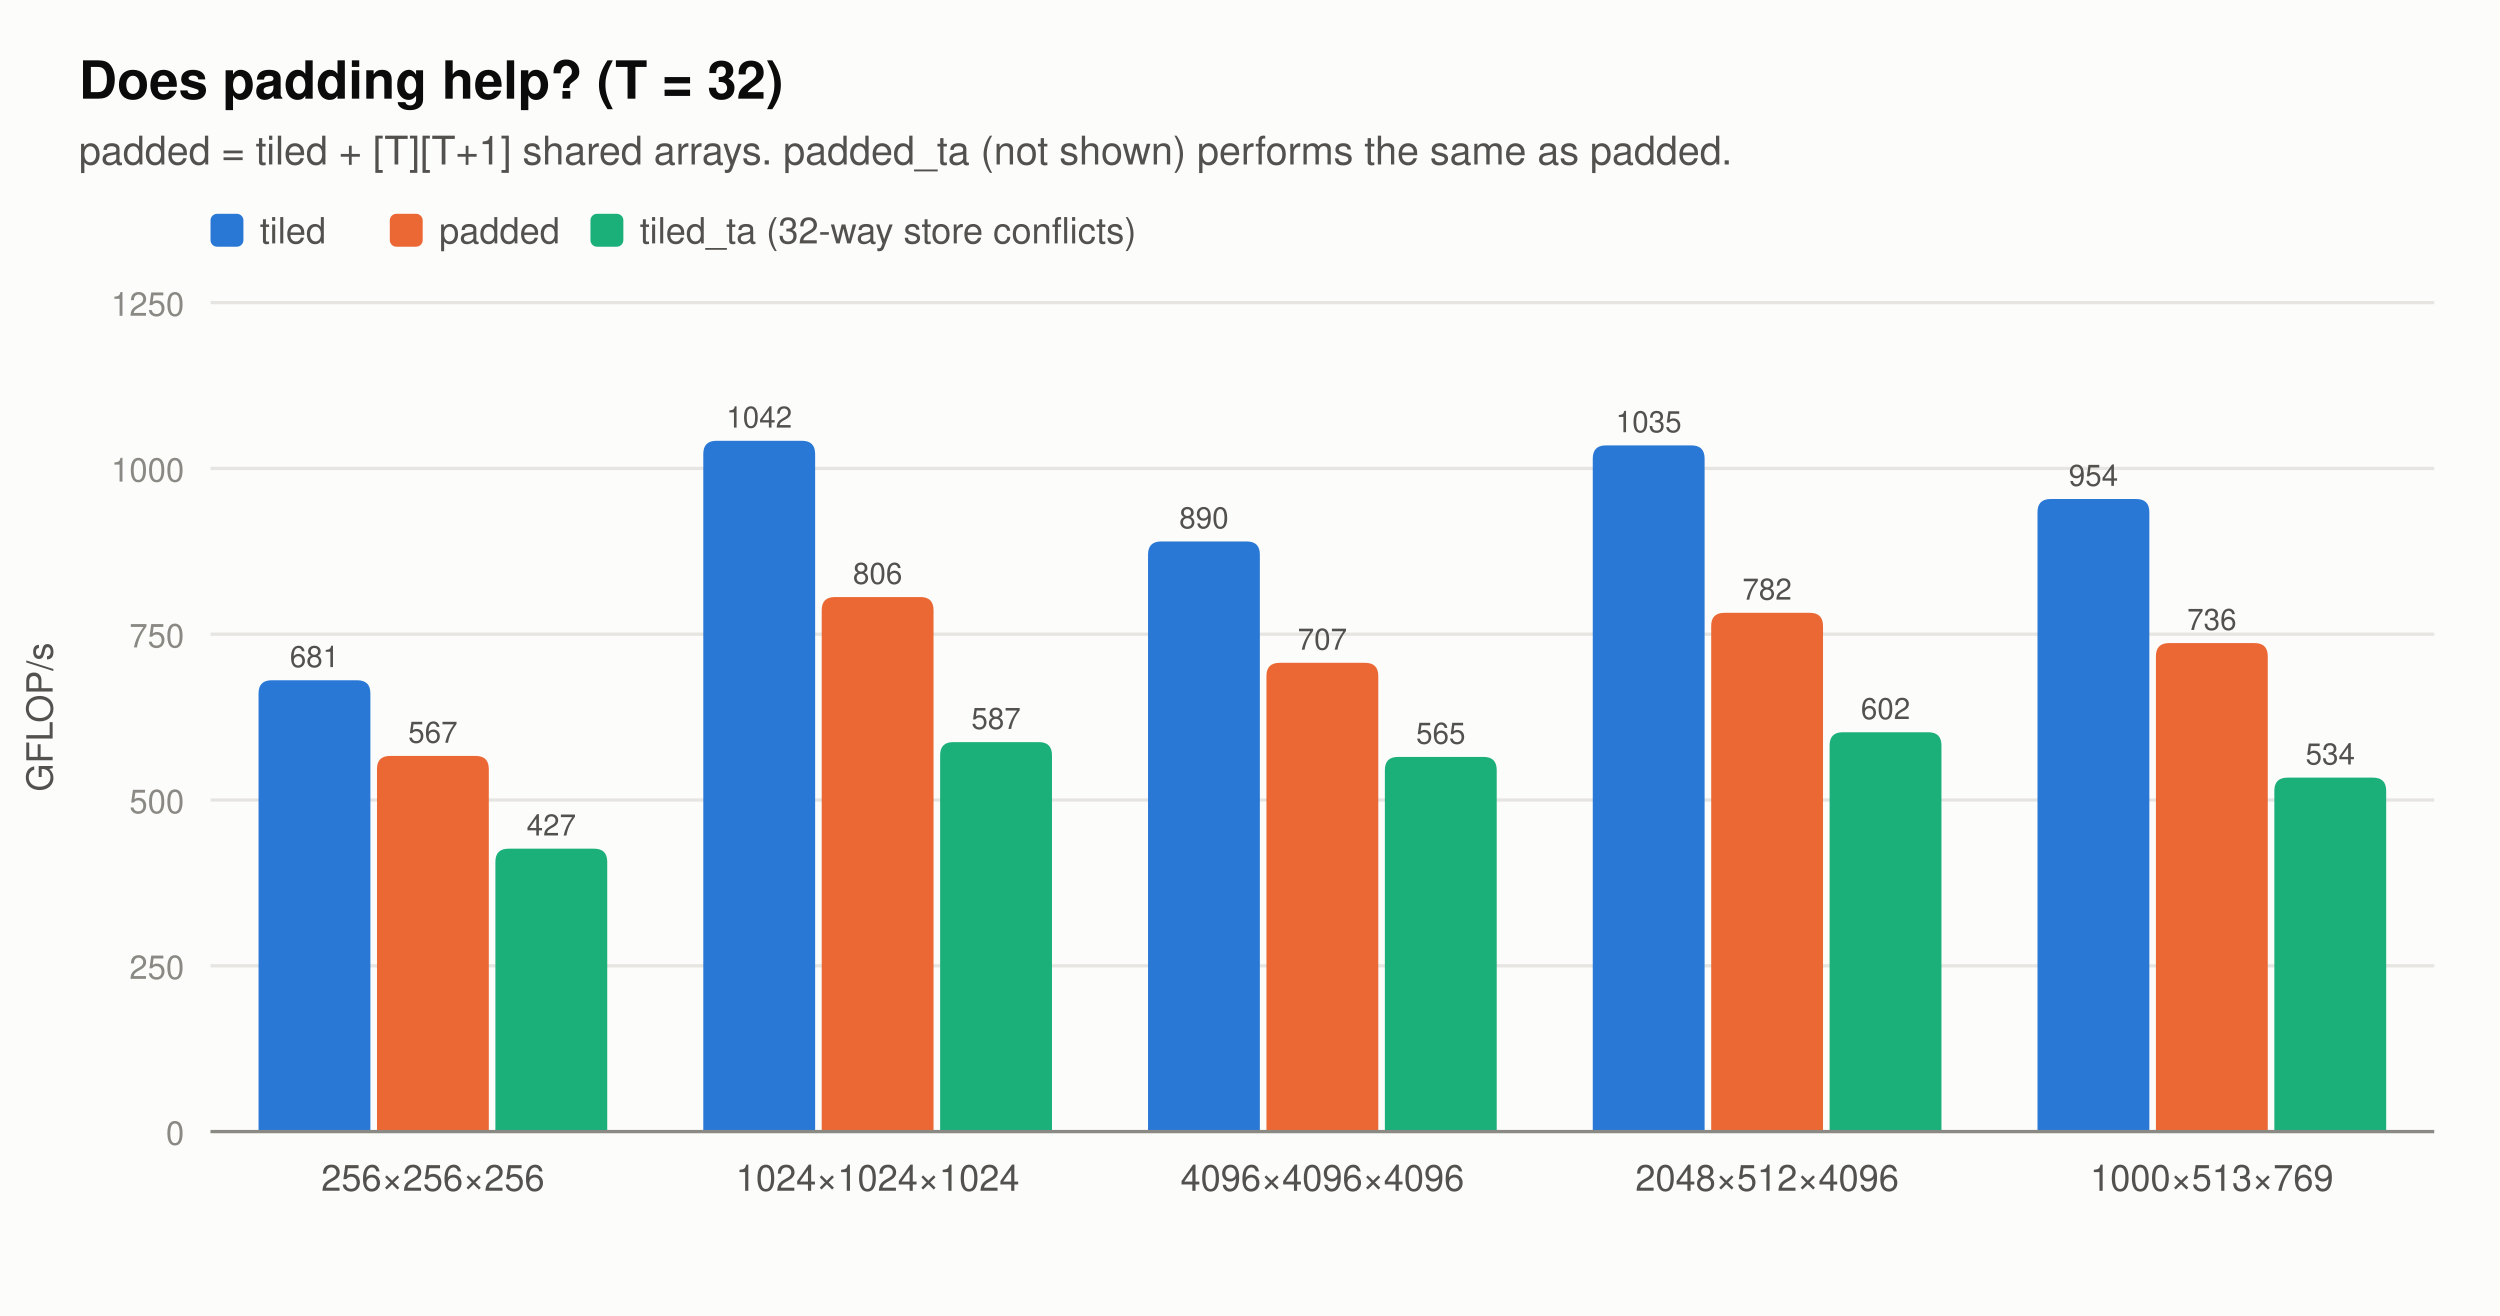
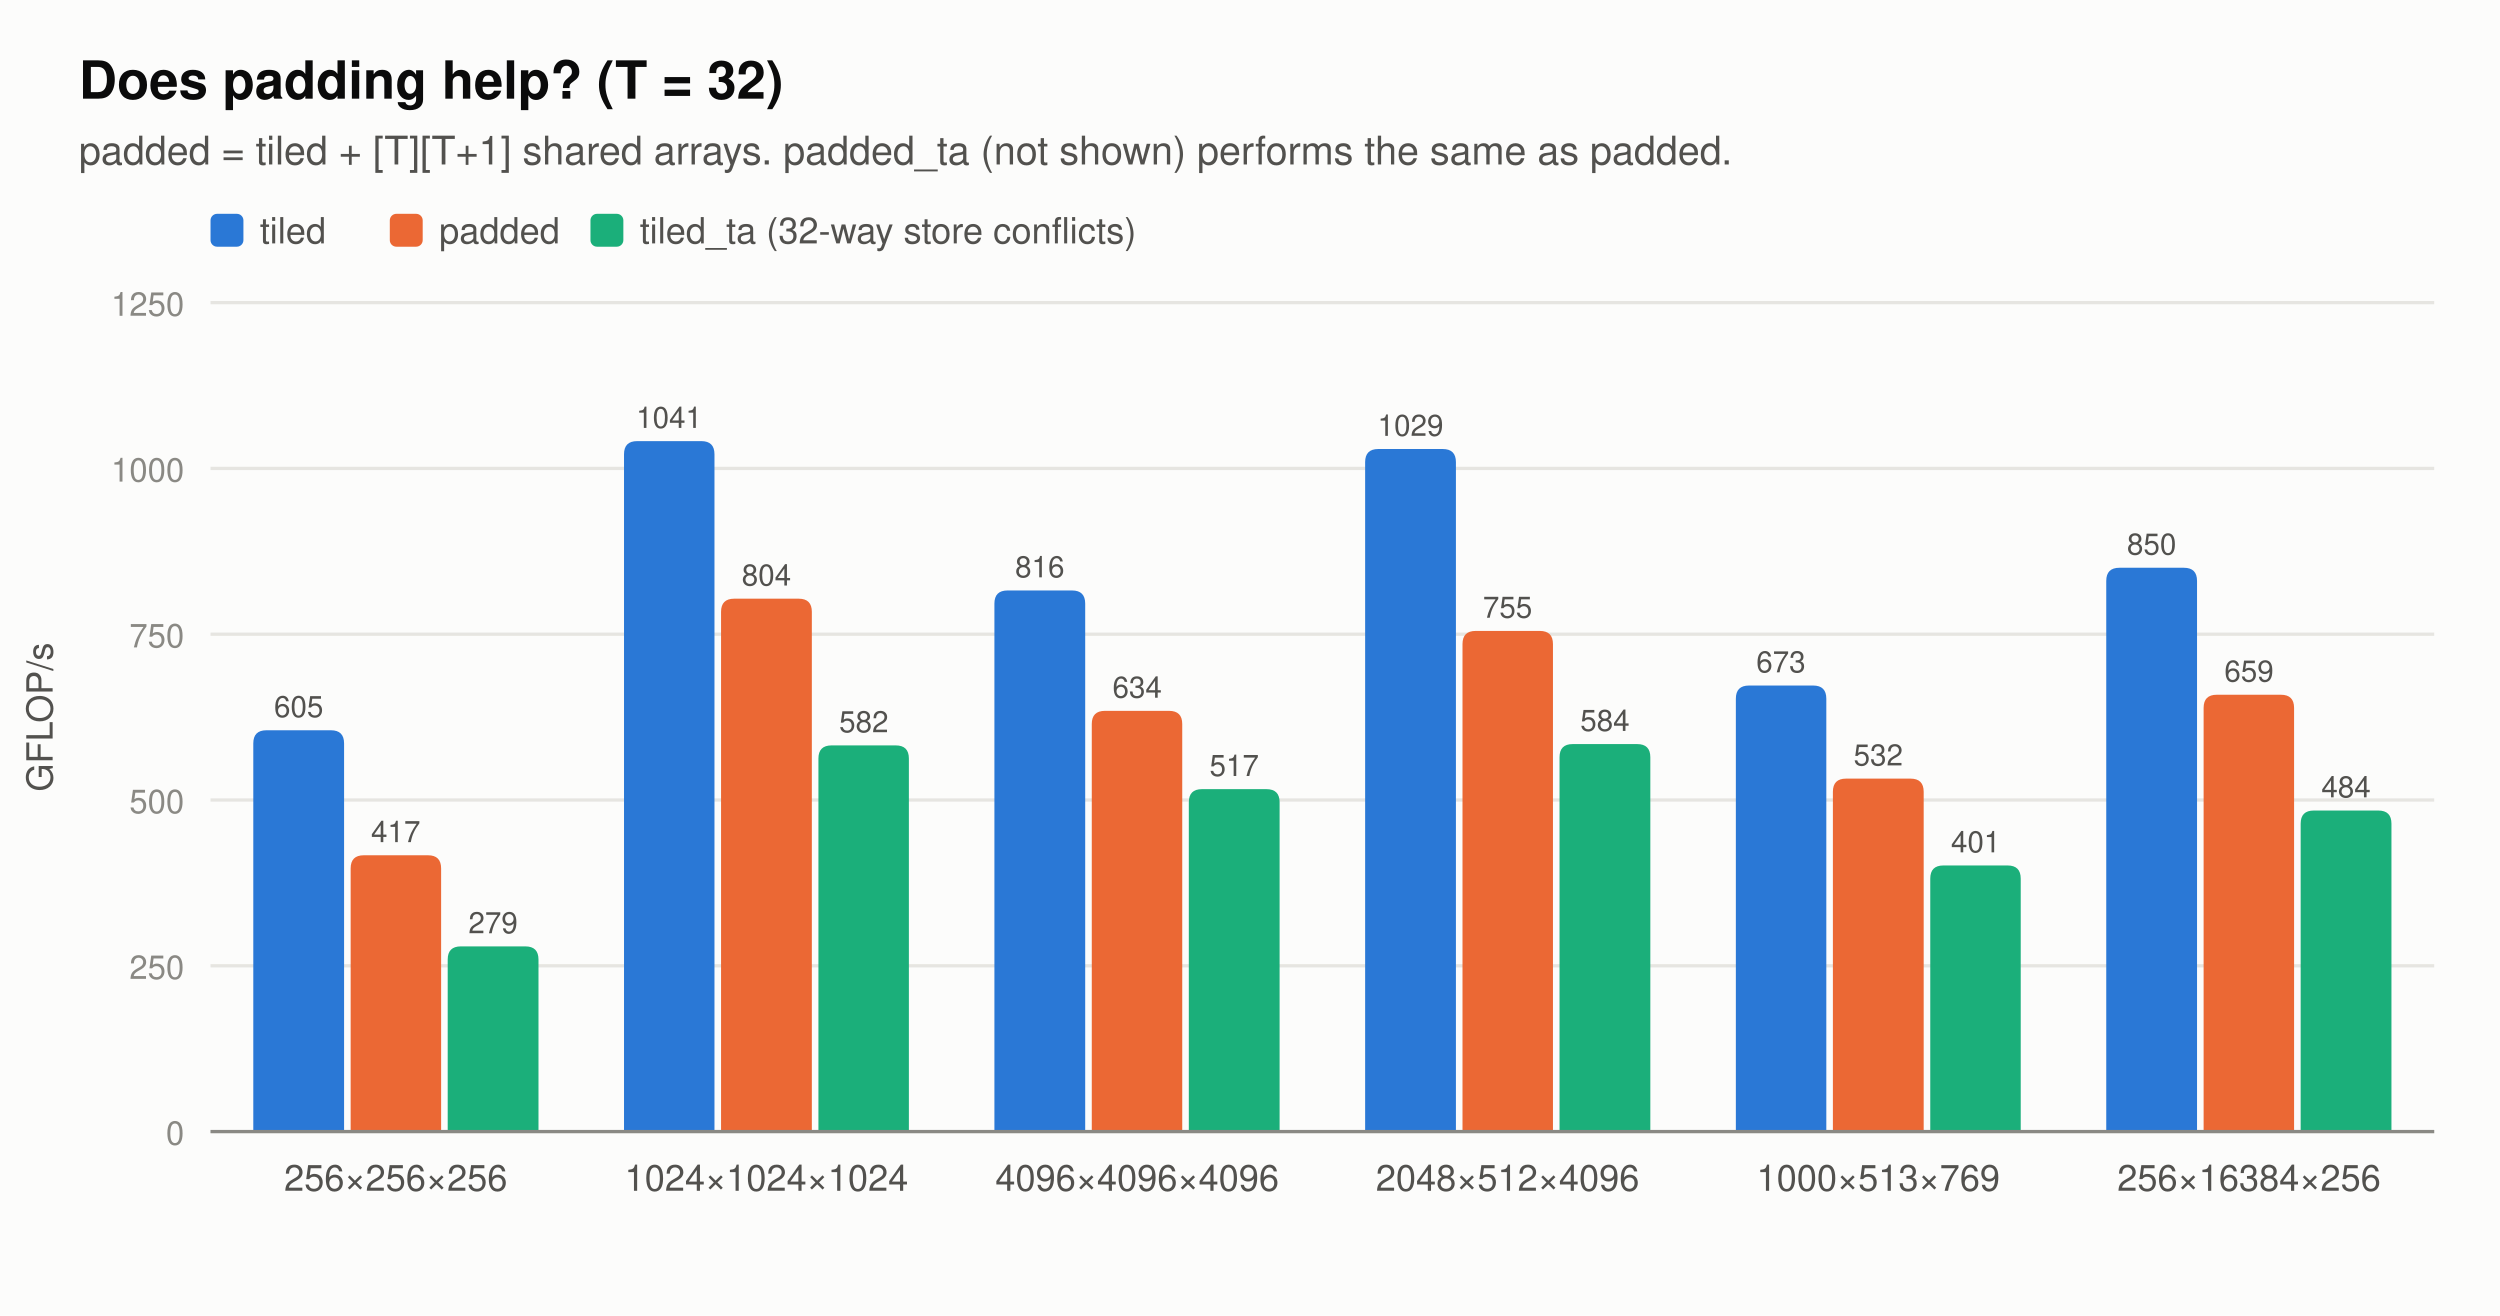
<svg xmlns="http://www.w3.org/2000/svg" width="760" height="400" viewBox="0 0 760 400">
  <rect width="100%" height="100%" fill="#fcfcfb" />
  <text x="24.0" y="30.0" font-family="Helvetica, Arial, sans-serif" font-size="16" fill="#0b0b0b" text-anchor="start" font-weight="600">Does padding help? (T = 32)</text>
  <text x="24.0" y="50.0" font-family="Helvetica, Arial, sans-serif" font-size="12" fill="#52514e" text-anchor="start" font-weight="400">padded = tiled + [T][T+1] shared arrays. padded_ta (not shown) performs the same as padded.</text>
  <rect x="64" y="65" width="10" height="10" rx="2" fill="#2a78d6" />
  <text x="79.0" y="74.0" font-family="Helvetica, Arial, sans-serif" font-size="11" fill="#52514e" text-anchor="start" font-weight="400">tiled</text>
  <rect x="118.5" y="65" width="10" height="10" rx="2" fill="#eb6834" />
  <text x="133.5" y="74.0" font-family="Helvetica, Arial, sans-serif" font-size="11" fill="#52514e" text-anchor="start" font-weight="400">padded</text>
  <rect x="179.5" y="65" width="10" height="10" rx="2" fill="#1baf7a" />
  <text x="194.5" y="74.0" font-family="Helvetica, Arial, sans-serif" font-size="11" fill="#52514e" text-anchor="start" font-weight="400">tiled_ta (32-way store conflicts)</text>
  <line x1="64" x2="740" y1="344.0" y2="344.0" stroke="#e6e5e1" stroke-width="1" />
  <text x="56.0" y="348.0" font-family="Helvetica, Arial, sans-serif" font-size="10" fill="#8a8984" text-anchor="end" font-weight="400">0</text>
  <line x1="64" x2="740" y1="293.6" y2="293.6" stroke="#e6e5e1" stroke-width="1" />
  <text x="56.0" y="297.6" font-family="Helvetica, Arial, sans-serif" font-size="10" fill="#8a8984" text-anchor="end" font-weight="400">250</text>
  <line x1="64" x2="740" y1="243.2" y2="243.2" stroke="#e6e5e1" stroke-width="1" />
  <text x="56.0" y="247.2" font-family="Helvetica, Arial, sans-serif" font-size="10" fill="#8a8984" text-anchor="end" font-weight="400">500</text>
  <line x1="64" x2="740" y1="192.8" y2="192.8" stroke="#e6e5e1" stroke-width="1" />
  <text x="56.0" y="196.8" font-family="Helvetica, Arial, sans-serif" font-size="10" fill="#8a8984" text-anchor="end" font-weight="400">750</text>
  <line x1="64" x2="740" y1="142.4" y2="142.4" stroke="#e6e5e1" stroke-width="1" />
  <text x="56.0" y="146.4" font-family="Helvetica, Arial, sans-serif" font-size="10" fill="#8a8984" text-anchor="end" font-weight="400">1000</text>
  <line x1="64" x2="740" y1="92.0" y2="92.0" stroke="#e6e5e1" stroke-width="1" />
  <text x="56.0" y="96.0" font-family="Helvetica, Arial, sans-serif" font-size="10" fill="#8a8984" text-anchor="end" font-weight="400">1250</text>
  <text x="16.0" y="218.0" font-family="Helvetica, Arial, sans-serif" font-size="11" fill="#52514e" text-anchor="middle" font-weight="400" transform="rotate(-90 16 218.0)">GFLOP/s</text>
-   <path d="M78.6,344.0 V210.8 Q78.6,206.8 82.6,206.8 H108.6 Q112.6,206.8 112.6,210.8 V344.0 Z" fill="#2a78d6" />
-   <text x="95.6" y="202.8" font-family="Helvetica, Arial, sans-serif" font-size="9" fill="#52514e" text-anchor="middle" font-weight="400">681</text>
-   <path d="M114.6,344.0 V233.8 Q114.6,229.8 118.6,229.8 H144.6 Q148.6,229.8 148.6,233.8 V344.0 Z" fill="#eb6834" />
-   <text x="131.6" y="225.8" font-family="Helvetica, Arial, sans-serif" font-size="9" fill="#52514e" text-anchor="middle" font-weight="400">567</text>
-   <path d="M150.6,344.0 V262.0 Q150.6,258.0 154.6,258.0 H180.6 Q184.6,258.0 184.6,262.0 V344.0 Z" fill="#1baf7a" />
-   <text x="167.6" y="254.0" font-family="Helvetica, Arial, sans-serif" font-size="9" fill="#52514e" text-anchor="middle" font-weight="400">427</text>
-   <text x="131.6" y="362.0" font-family="Helvetica, Arial, sans-serif" font-size="11" fill="#52514e" text-anchor="middle" font-weight="400">256×256×256</text>
-   <path d="M213.8,344.0 V138.0 Q213.8,134.0 217.8,134.0 H243.8 Q247.8,134.0 247.8,138.0 V344.0 Z" fill="#2a78d6" />
-   <text x="230.8" y="130.0" font-family="Helvetica, Arial, sans-serif" font-size="9" fill="#52514e" text-anchor="middle" font-weight="400">1042</text>
-   <path d="M249.8,344.0 V185.5 Q249.8,181.5 253.8,181.5 H279.8 Q283.8,181.5 283.8,185.5 V344.0 Z" fill="#eb6834" />
-   <text x="266.8" y="177.5" font-family="Helvetica, Arial, sans-serif" font-size="9" fill="#52514e" text-anchor="middle" font-weight="400">806</text>
-   <path d="M285.8,344.0 V229.6 Q285.8,225.6 289.8,225.6 H315.8 Q319.8,225.6 319.8,229.6 V344.0 Z" fill="#1baf7a" />
-   <text x="302.8" y="221.6" font-family="Helvetica, Arial, sans-serif" font-size="9" fill="#52514e" text-anchor="middle" font-weight="400">587</text>
-   <text x="266.8" y="362.0" font-family="Helvetica, Arial, sans-serif" font-size="11" fill="#52514e" text-anchor="middle" font-weight="400">1024×1024×1024</text>
-   <path d="M349.0,344.0 V168.6 Q349.0,164.6 353.0,164.6 H379.0 Q383.0,164.6 383.0,168.6 V344.0 Z" fill="#2a78d6" />
-   <text x="366.0" y="160.6" font-family="Helvetica, Arial, sans-serif" font-size="9" fill="#52514e" text-anchor="middle" font-weight="400">890</text>
-   <path d="M385.0,344.0 V205.5 Q385.0,201.5 389.0,201.5 H415.0 Q419.0,201.5 419.0,205.5 V344.0 Z" fill="#eb6834" />
-   <text x="402.0" y="197.5" font-family="Helvetica, Arial, sans-serif" font-size="9" fill="#52514e" text-anchor="middle" font-weight="400">707</text>
-   <path d="M421.0,344.0 V234.1 Q421.0,230.1 425.0,230.1 H451.0 Q455.0,230.1 455.0,234.1 V344.0 Z" fill="#1baf7a" />
-   <text x="438.0" y="226.1" font-family="Helvetica, Arial, sans-serif" font-size="9" fill="#52514e" text-anchor="middle" font-weight="400">565</text>
-   <text x="402.0" y="362.0" font-family="Helvetica, Arial, sans-serif" font-size="11" fill="#52514e" text-anchor="middle" font-weight="400">4096×4096×4096</text>
-   <path d="M484.2,344.0 V139.4 Q484.2,135.4 488.2,135.4 H514.2 Q518.2,135.4 518.2,139.4 V344.0 Z" fill="#2a78d6" />
-   <text x="501.2" y="131.4" font-family="Helvetica, Arial, sans-serif" font-size="9" fill="#52514e" text-anchor="middle" font-weight="400">1035</text>
-   <path d="M520.2,344.0 V190.3 Q520.2,186.3 524.2,186.3 H550.2 Q554.2,186.3 554.2,190.3 V344.0 Z" fill="#eb6834" />
-   <text x="537.2" y="182.3" font-family="Helvetica, Arial, sans-serif" font-size="9" fill="#52514e" text-anchor="middle" font-weight="400">782</text>
-   <path d="M556.2,344.0 V226.6 Q556.2,222.6 560.2,222.6 H586.2 Q590.2,222.6 590.2,226.6 V344.0 Z" fill="#1baf7a" />
-   <text x="573.2" y="218.6" font-family="Helvetica, Arial, sans-serif" font-size="9" fill="#52514e" text-anchor="middle" font-weight="400">602</text>
-   <text x="537.2" y="362.0" font-family="Helvetica, Arial, sans-serif" font-size="11" fill="#52514e" text-anchor="middle" font-weight="400">2048×512×4096</text>
-   <path d="M619.4,344.0 V155.7 Q619.4,151.7 623.4,151.7 H649.4 Q653.4,151.7 653.4,155.7 V344.0 Z" fill="#2a78d6" />
-   <text x="636.4" y="147.7" font-family="Helvetica, Arial, sans-serif" font-size="9" fill="#52514e" text-anchor="middle" font-weight="400">954</text>
-   <path d="M655.4,344.0 V199.5 Q655.4,195.5 659.4,195.5 H685.4 Q689.4,195.5 689.4,199.5 V344.0 Z" fill="#eb6834" />
-   <text x="672.4" y="191.5" font-family="Helvetica, Arial, sans-serif" font-size="9" fill="#52514e" text-anchor="middle" font-weight="400">736</text>
-   <path d="M691.4,344.0 V240.4 Q691.4,236.4 695.4,236.4 H721.4 Q725.4,236.4 725.4,240.4 V344.0 Z" fill="#1baf7a" />
-   <text x="708.4" y="232.4" font-family="Helvetica, Arial, sans-serif" font-size="9" fill="#52514e" text-anchor="middle" font-weight="400">534</text>
-   <text x="672.4" y="362.0" font-family="Helvetica, Arial, sans-serif" font-size="11" fill="#52514e" text-anchor="middle" font-weight="400">1000×513×769</text>
+   <path d="M77.0,344.0 V226.0 Q77.0,222.0 81.0,222.0 H100.6 Q104.6,222.0 104.6,226.0 V344.0 Z" fill="#2a78d6" />
+   <text x="90.8" y="218.0" font-family="Helvetica, Arial, sans-serif" font-size="9" fill="#52514e" text-anchor="middle" font-weight="400">605</text>
+   <path d="M106.6,344.0 V264.0 Q106.6,260.0 110.6,260.0 H130.1 Q134.1,260.0 134.1,264.0 V344.0 Z" fill="#eb6834" />
+   <text x="120.3" y="256.0" font-family="Helvetica, Arial, sans-serif" font-size="9" fill="#52514e" text-anchor="middle" font-weight="400">417</text>
+   <path d="M136.1,344.0 V291.7 Q136.1,287.7 140.1,287.7 H159.7 Q163.7,287.7 163.7,291.7 V344.0 Z" fill="#1baf7a" />
+   <text x="149.9" y="283.7" font-family="Helvetica, Arial, sans-serif" font-size="9" fill="#52514e" text-anchor="middle" font-weight="400">279</text>
+   <text x="120.3" y="362.0" font-family="Helvetica, Arial, sans-serif" font-size="11" fill="#52514e" text-anchor="middle" font-weight="400">256×256×256</text>
+   <path d="M189.7,344.0 V138.1 Q189.7,134.1 193.7,134.1 H213.2 Q217.2,134.1 217.2,138.1 V344.0 Z" fill="#2a78d6" />
+   <text x="203.4" y="130.1" font-family="Helvetica, Arial, sans-serif" font-size="9" fill="#52514e" text-anchor="middle" font-weight="400">1041</text>
+   <path d="M219.2,344.0 V186.0 Q219.2,182.0 223.2,182.0 H242.8 Q246.8,182.0 246.8,186.0 V344.0 Z" fill="#eb6834" />
+   <text x="233.0" y="178.0" font-family="Helvetica, Arial, sans-serif" font-size="9" fill="#52514e" text-anchor="middle" font-weight="400">804</text>
+   <path d="M248.8,344.0 V230.6 Q248.8,226.6 252.8,226.6 H272.3 Q276.3,226.6 276.3,230.6 V344.0 Z" fill="#1baf7a" />
+   <text x="262.6" y="222.6" font-family="Helvetica, Arial, sans-serif" font-size="9" fill="#52514e" text-anchor="middle" font-weight="400">582</text>
+   <text x="233.0" y="362.0" font-family="Helvetica, Arial, sans-serif" font-size="11" fill="#52514e" text-anchor="middle" font-weight="400">1024×1024×1024</text>
+   <path d="M302.3,344.0 V183.5 Q302.3,179.5 306.3,179.5 H325.9 Q329.9,179.5 329.9,183.5 V344.0 Z" fill="#2a78d6" />
+   <text x="316.1" y="175.5" font-family="Helvetica, Arial, sans-serif" font-size="9" fill="#52514e" text-anchor="middle" font-weight="400">816</text>
+   <path d="M331.9,344.0 V220.1 Q331.9,216.1 335.9,216.1 H355.4 Q359.4,216.1 359.4,220.1 V344.0 Z" fill="#eb6834" />
+   <text x="345.7" y="212.1" font-family="Helvetica, Arial, sans-serif" font-size="9" fill="#52514e" text-anchor="middle" font-weight="400">634</text>
+   <path d="M361.4,344.0 V243.9 Q361.4,239.9 365.4,239.9 H385.0 Q389.0,239.9 389.0,243.9 V344.0 Z" fill="#1baf7a" />
+   <text x="375.2" y="235.9" font-family="Helvetica, Arial, sans-serif" font-size="9" fill="#52514e" text-anchor="middle" font-weight="400">517</text>
+   <text x="345.7" y="362.0" font-family="Helvetica, Arial, sans-serif" font-size="11" fill="#52514e" text-anchor="middle" font-weight="400">4096×4096×4096</text>
+   <path d="M415.0,344.0 V140.5 Q415.0,136.5 419.0,136.5 H438.6 Q442.6,136.5 442.6,140.5 V344.0 Z" fill="#2a78d6" />
+   <text x="428.8" y="132.5" font-family="Helvetica, Arial, sans-serif" font-size="9" fill="#52514e" text-anchor="middle" font-weight="400">1029</text>
+   <path d="M444.6,344.0 V195.8 Q444.6,191.8 448.6,191.8 H468.1 Q472.1,191.8 472.1,195.8 V344.0 Z" fill="#eb6834" />
+   <text x="458.3" y="187.8" font-family="Helvetica, Arial, sans-serif" font-size="9" fill="#52514e" text-anchor="middle" font-weight="400">755</text>
+   <path d="M474.1,344.0 V230.2 Q474.1,226.2 478.1,226.2 H497.7 Q501.7,226.2 501.7,230.2 V344.0 Z" fill="#1baf7a" />
+   <text x="487.9" y="222.2" font-family="Helvetica, Arial, sans-serif" font-size="9" fill="#52514e" text-anchor="middle" font-weight="400">584</text>
+   <text x="458.3" y="362.0" font-family="Helvetica, Arial, sans-serif" font-size="11" fill="#52514e" text-anchor="middle" font-weight="400">2048×512×4096</text>
+   <path d="M527.7,344.0 V212.4 Q527.7,208.4 531.7,208.4 H551.2 Q555.2,208.4 555.2,212.4 V344.0 Z" fill="#2a78d6" />
+   <text x="541.4" y="204.4" font-family="Helvetica, Arial, sans-serif" font-size="9" fill="#52514e" text-anchor="middle" font-weight="400">673</text>
+   <path d="M557.2,344.0 V240.7 Q557.2,236.7 561.2,236.7 H580.8 Q584.8,236.7 584.8,240.7 V344.0 Z" fill="#eb6834" />
+   <text x="571.0" y="232.7" font-family="Helvetica, Arial, sans-serif" font-size="9" fill="#52514e" text-anchor="middle" font-weight="400">532</text>
+   <path d="M586.8,344.0 V267.1 Q586.8,263.1 590.8,263.1 H610.3 Q614.3,263.1 614.3,267.1 V344.0 Z" fill="#1baf7a" />
+   <text x="600.6" y="259.1" font-family="Helvetica, Arial, sans-serif" font-size="9" fill="#52514e" text-anchor="middle" font-weight="400">401</text>
+   <text x="571.0" y="362.0" font-family="Helvetica, Arial, sans-serif" font-size="11" fill="#52514e" text-anchor="middle" font-weight="400">1000×513×769</text>
+   <path d="M640.3,344.0 V176.6 Q640.3,172.6 644.3,172.6 H663.9 Q667.9,172.6 667.9,176.6 V344.0 Z" fill="#2a78d6" />
+   <text x="654.1" y="168.6" font-family="Helvetica, Arial, sans-serif" font-size="9" fill="#52514e" text-anchor="middle" font-weight="400">850</text>
+   <path d="M669.9,344.0 V215.2 Q669.9,211.2 673.9,211.2 H693.4 Q697.4,211.2 697.4,215.2 V344.0 Z" fill="#eb6834" />
+   <text x="683.7" y="207.2" font-family="Helvetica, Arial, sans-serif" font-size="9" fill="#52514e" text-anchor="middle" font-weight="400">659</text>
+   <path d="M699.4,344.0 V250.4 Q699.4,246.4 703.4,246.4 H723.0 Q727.0,246.4 727.0,250.4 V344.0 Z" fill="#1baf7a" />
+   <text x="713.2" y="242.4" font-family="Helvetica, Arial, sans-serif" font-size="9" fill="#52514e" text-anchor="middle" font-weight="400">484</text>
+   <text x="683.7" y="362.0" font-family="Helvetica, Arial, sans-serif" font-size="11" fill="#52514e" text-anchor="middle" font-weight="400">256×16384×256</text>
  <line x1="64" x2="740" y1="344.0" y2="344.0" stroke="#8a8984" stroke-width="1" />
</svg>
